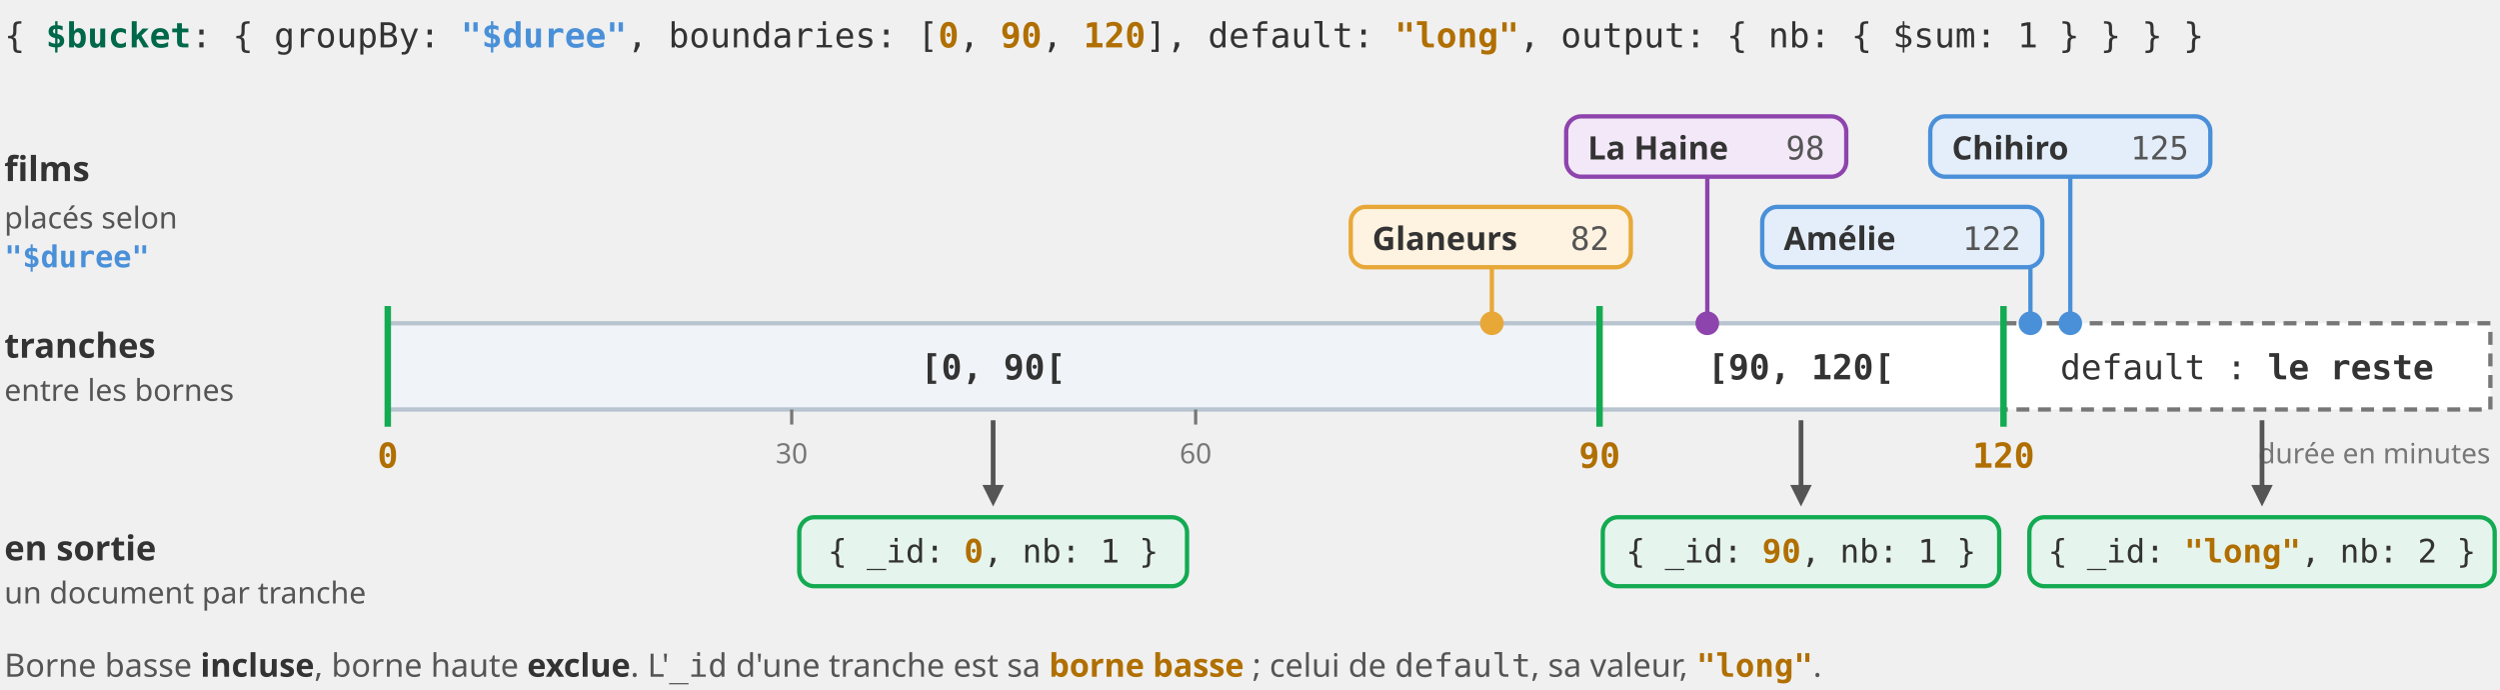
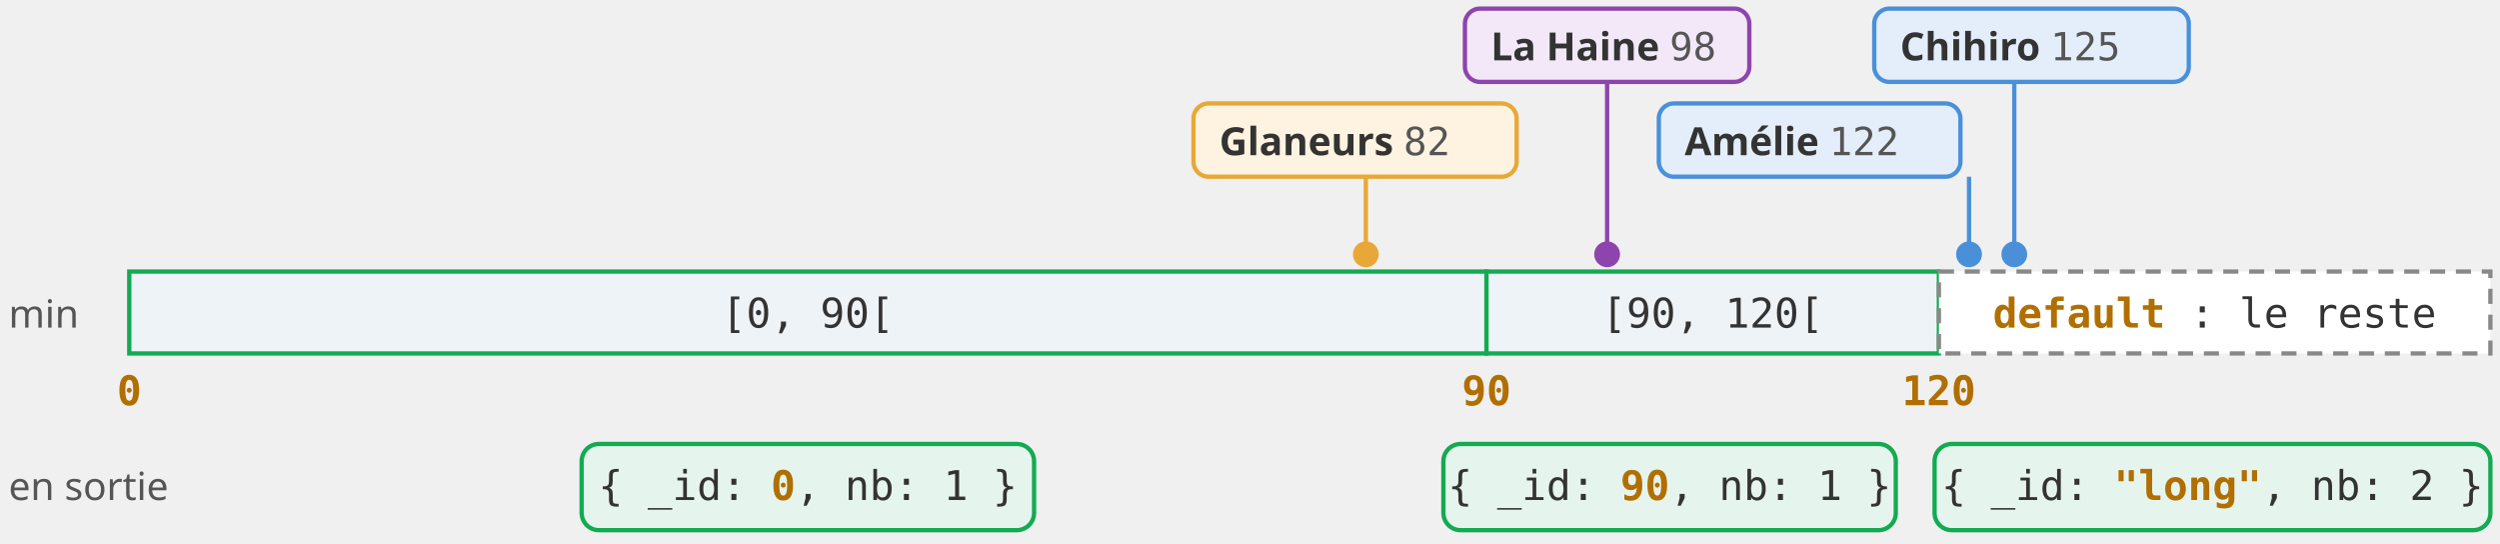
- <svg xmlns="http://www.w3.org/2000/svg" viewBox="0 0 1160 320" font-family="sans-serif" role="img" aria-labelledby="t">
-   <defs>
-     <marker id="fl" viewBox="0 0 10 10" refX="5" refY="5" markerWidth="10" markerHeight="10" markerUnits="userSpaceOnUse" orient="auto-start-reverse">
-       <path d="M0,0 L10,5 L0,10 z" fill="#555" />
-     </marker>
-   </defs>
-   <text x="2" y="22" font-family="monospace" font-size="16" fill="#333">{ <tspan fill="#00684a" font-weight="bold">$bucket</tspan>: { groupBy: <tspan fill="#4a90d9" font-weight="bold">"$duree"</tspan>, boundaries: [<tspan fill="#b06f00" font-weight="bold">0</tspan>, <tspan fill="#b06f00" font-weight="bold">90</tspan>, <tspan fill="#b06f00" font-weight="bold">120</tspan>], default: <tspan fill="#b06f00" font-weight="bold">"long"</tspan>, output: { nb: { $sum: 1 } } } }</text>
-   <text x="2" y="84" font-size="16" font-weight="bold" fill="#333">films</text>
-   <text x="2" y="106" font-size="14" fill="#555">placés selon</text>
-   <text x="2" y="124" font-family="monospace" font-size="14" font-weight="bold" fill="#4a90d9">"$duree"</text>
-   <text x="2" y="166" font-size="16" font-weight="bold" fill="#333">tranches</text>
-   <text x="2" y="186" font-size="14" fill="#555">entre les bornes</text>
-   <text x="2" y="260" font-size="16" font-weight="bold" fill="#333">en sortie</text>
-   <text x="2" y="280" font-size="14" fill="#555">un document par tranche</text>
-   <rect x="180" y="150" width="562.5" height="40" fill="#f0f4f8" stroke="#b8c4cf" stroke-width="2" />
-   <rect x="742.5" y="150" width="187.5" height="40" fill="#ffffff" stroke="#b8c4cf" stroke-width="2" />
-   <rect x="930" y="150" width="226" height="40" fill="#ffffff" stroke="#777" stroke-width="2" stroke-dasharray="6 4" />
-   <text x="461" y="176" font-family="monospace" font-size="16" font-weight="bold" fill="#333" text-anchor="middle">[0, 90[</text>
-   <text x="836" y="176" font-family="monospace" font-size="16" font-weight="bold" fill="#333" text-anchor="middle">[90, 120[</text>
-   <text x="1043" y="176" font-family="monospace" font-size="16" fill="#333" text-anchor="middle">default : <tspan font-weight="bold">le reste</tspan>
-   </text>
-   <g stroke="#13aa52" stroke-width="3">
-     <line x1="180" y1="142" x2="180" y2="198" />
-     <line x1="742.5" y1="142" x2="742.5" y2="198" />
-     <line x1="930" y1="142" x2="930" y2="198" />
+ <svg xmlns="http://www.w3.org/2000/svg" viewBox="0 0 1160 252" font-family="sans-serif" role="img" aria-labelledby="t">
+   <g font-size="18">
+     <rect x="680" y="4" width="132" height="34" rx="7" fill="#f3e8f8" stroke="#8e44ad" stroke-width="2" />
+     <text x="692" y="28" font-weight="bold" fill="#333">La Haine <tspan font-family="monospace" font-weight="normal" fill="#555">98</tspan>
+     </text>
+     <rect x="870" y="4" width="146" height="34" rx="7" fill="#e3eefa" stroke="#4a90d9" stroke-width="2" />
+     <text x="882" y="28" font-weight="bold" fill="#333">Chihiro <tspan font-family="monospace" font-weight="normal" fill="#555">125</tspan>
+     </text>
+     <rect x="554" y="48" width="150" height="34" rx="7" fill="#fdf3e0" stroke="#e8a838" stroke-width="2" />
+     <text x="566" y="72" font-weight="bold" fill="#333">Glaneurs <tspan font-family="monospace" font-weight="normal" fill="#555">82</tspan>
+     </text>
+     <rect x="770" y="48" width="140" height="34" rx="7" fill="#e3eefa" stroke="#4a90d9" stroke-width="2" />
+     <text x="782" y="72" font-weight="bold" fill="#333">Amélie <tspan font-family="monospace" font-weight="normal" fill="#555">122</tspan>
+     </text>
  </g>
-   <g stroke="#777" stroke-width="1.5">
-     <line x1="367.5" y1="190" x2="367.5" y2="197" />
-     <line x1="555" y1="190" x2="555" y2="197" />
+   <g stroke-width="2">
+     <line x1="746" y1="38" x2="746" y2="114" stroke="#8e44ad" />
+     <line x1="935" y1="38" x2="935" y2="114" stroke="#4a90d9" />
+     <line x1="634" y1="82" x2="634" y2="114" stroke="#e8a838" />
+     <line x1="914" y1="82" x2="914" y2="114" stroke="#4a90d9" />
  </g>
-   <g font-family="monospace" font-size="16" font-weight="bold" fill="#b06f00" text-anchor="middle">
-     <text x="180" y="217">0</text>
-     <text x="742.5" y="217">90</text>
-     <text x="930" y="217">120</text>
+   <g>
+     <circle cx="746" cy="118" r="6" fill="#8e44ad" />
+     <circle cx="935" cy="118" r="6" fill="#4a90d9" />
+     <circle cx="634" cy="118" r="6" fill="#e8a838" />
+     <circle cx="914" cy="118" r="6" fill="#4a90d9" />
  </g>
-   <g font-size="13" fill="#777" text-anchor="middle">
-     <text x="367.5" y="215">30</text>
-     <text x="555" y="215">60</text>
+   <rect x="60" y="126" width="630" height="38" fill="#eef3f7" stroke="#13aa52" stroke-width="2" />
+   <rect x="690" y="126" width="210" height="38" fill="#eef3f7" stroke="#13aa52" stroke-width="2" />
+   <rect x="900" y="126" width="256" height="38" fill="#fff" stroke="#888" stroke-width="2" stroke-dasharray="7 5" />
+   <g font-family="monospace" font-size="19" fill="#333" text-anchor="middle">
+     <text x="375" y="152">[0, 90[</text>
+     <text x="795" y="152">[90, 120[</text>
+     <text x="1028" y="152">
+       <tspan fill="#b06f00" font-weight="bold">default</tspan> : le reste</text>
  </g>
-   <text x="1156" y="215" font-size="13" fill="#777" text-anchor="end">durée en minutes</text>
-   <line x1="692.5" y1="124" x2="692.5" y2="150" stroke="#e8a838" stroke-width="2" />
-   <rect x="627" y="96" width="130" height="28" rx="7" fill="#fdf3e0" stroke="#e8a838" stroke-width="2" />
-   <text x="637" y="116" font-size="15" font-weight="bold" fill="#333">Glaneurs</text>
-   <text x="747" y="116" font-family="monospace" font-size="15" fill="#555" text-anchor="end">82</text>
-   <circle cx="692.5" cy="150" r="5.5" fill="#e8a838" />
-   <line x1="792.5" y1="82" x2="792.5" y2="150" stroke="#8e44ad" stroke-width="2" />
-   <rect x="727" y="54" width="130" height="28" rx="7" fill="#f3e8f8" stroke="#8e44ad" stroke-width="2" />
-   <text x="737" y="74" font-size="15" font-weight="bold" fill="#333">La Haine</text>
-   <text x="847" y="74" font-family="monospace" font-size="15" fill="#555" text-anchor="end">98</text>
-   <circle cx="792.5" cy="150" r="5.5" fill="#8e44ad" />
-   <line x1="942.5" y1="124" x2="942.5" y2="150" stroke="#4a90d9" stroke-width="2" />
-   <rect x="818" y="96" width="130" height="28" rx="7" fill="#e3eefa" stroke="#4a90d9" stroke-width="2" />
-   <text x="828" y="116" font-size="15" font-weight="bold" fill="#333">Amélie</text>
-   <text x="938" y="116" font-family="monospace" font-size="15" fill="#555" text-anchor="end">122</text>
-   <circle cx="942.5" cy="150" r="5.5" fill="#4a90d9" />
-   <line x1="961" y1="82" x2="961" y2="150" stroke="#4a90d9" stroke-width="2" />
-   <rect x="896" y="54" width="130" height="28" rx="7" fill="#e3eefa" stroke="#4a90d9" stroke-width="2" />
-   <text x="906" y="74" font-size="15" font-weight="bold" fill="#333">Chihiro</text>
-   <text x="1016" y="74" font-family="monospace" font-size="15" fill="#555" text-anchor="end">125</text>
-   <circle cx="961" cy="150" r="5.5" fill="#4a90d9" />
-   <g stroke="#555" stroke-width="2.2" marker-end="url(#fl)">
-     <line x1="461" y1="195" x2="461" y2="230" />
-     <line x1="836" y1="195" x2="836" y2="230" />
-     <line x1="1050" y1="195" x2="1050" y2="230" />
+   <g font-family="monospace" font-size="19" font-weight="bold" fill="#b06f00" text-anchor="middle">
+     <text x="60" y="188">0</text>
+     <text x="690" y="188">90</text>
+     <text x="900" y="188">120</text>
  </g>
-   <g font-family="monospace" font-size="15" fill="#333">
-     <rect x="371" y="240" width="180" height="32" rx="7" fill="#e6f4ee" stroke="#13aa52" stroke-width="2" />
-     <text x="461" y="261" text-anchor="middle">{ _id: <tspan fill="#b06f00" font-weight="bold">0</tspan>, nb: 1 }</text>
-     <rect x="744" y="240" width="184" height="32" rx="7" fill="#e6f4ee" stroke="#13aa52" stroke-width="2" />
-     <text x="836" y="261" text-anchor="middle">{ _id: <tspan fill="#b06f00" font-weight="bold">90</tspan>, nb: 1 }</text>
-     <rect x="942" y="240" width="216" height="32" rx="7" fill="#e6f4ee" stroke="#13aa52" stroke-width="2" />
-     <text x="1050" y="261" text-anchor="middle">{ _id: <tspan fill="#b06f00" font-weight="bold">"long"</tspan>, nb: 2 }</text>
+   <text x="4" y="152" font-size="18" fill="#555">min</text>
+   <g font-family="monospace" font-size="19" fill="#333" text-anchor="middle">
+     <rect x="270" y="206" width="210" height="40" rx="8" fill="#e6f4ee" stroke="#13aa52" stroke-width="2" />
+     <text x="375" y="232">{ _id: <tspan font-weight="bold" fill="#b06f00">0</tspan>, nb: 1 }</text>
+     <rect x="670" y="206" width="210" height="40" rx="8" fill="#e6f4ee" stroke="#13aa52" stroke-width="2" />
+     <text x="775" y="232">{ _id: <tspan font-weight="bold" fill="#b06f00">90</tspan>, nb: 1 }</text>
+     <rect x="898" y="206" width="258" height="40" rx="8" fill="#e6f4ee" stroke="#13aa52" stroke-width="2" />
+     <text x="1027" y="232">{ _id: <tspan font-weight="bold" fill="#b06f00">"long"</tspan>, nb: 2 }</text>
  </g>
-   <text x="2" y="314" font-size="15" fill="#555">Borne basse <tspan font-weight="bold" fill="#333">incluse</tspan>, borne haute <tspan font-weight="bold" fill="#333">exclue</tspan>. L'<tspan font-family="monospace">_id</tspan> d'une tranche est sa <tspan fill="#b06f00" font-weight="bold">borne basse</tspan> ; celui de <tspan font-family="monospace">default</tspan>, sa valeur, <tspan font-family="monospace" fill="#b06f00" font-weight="bold">"long"</tspan>.</text>
+   <text x="4" y="232" font-size="18" fill="#555">en sortie</text>
</svg>
